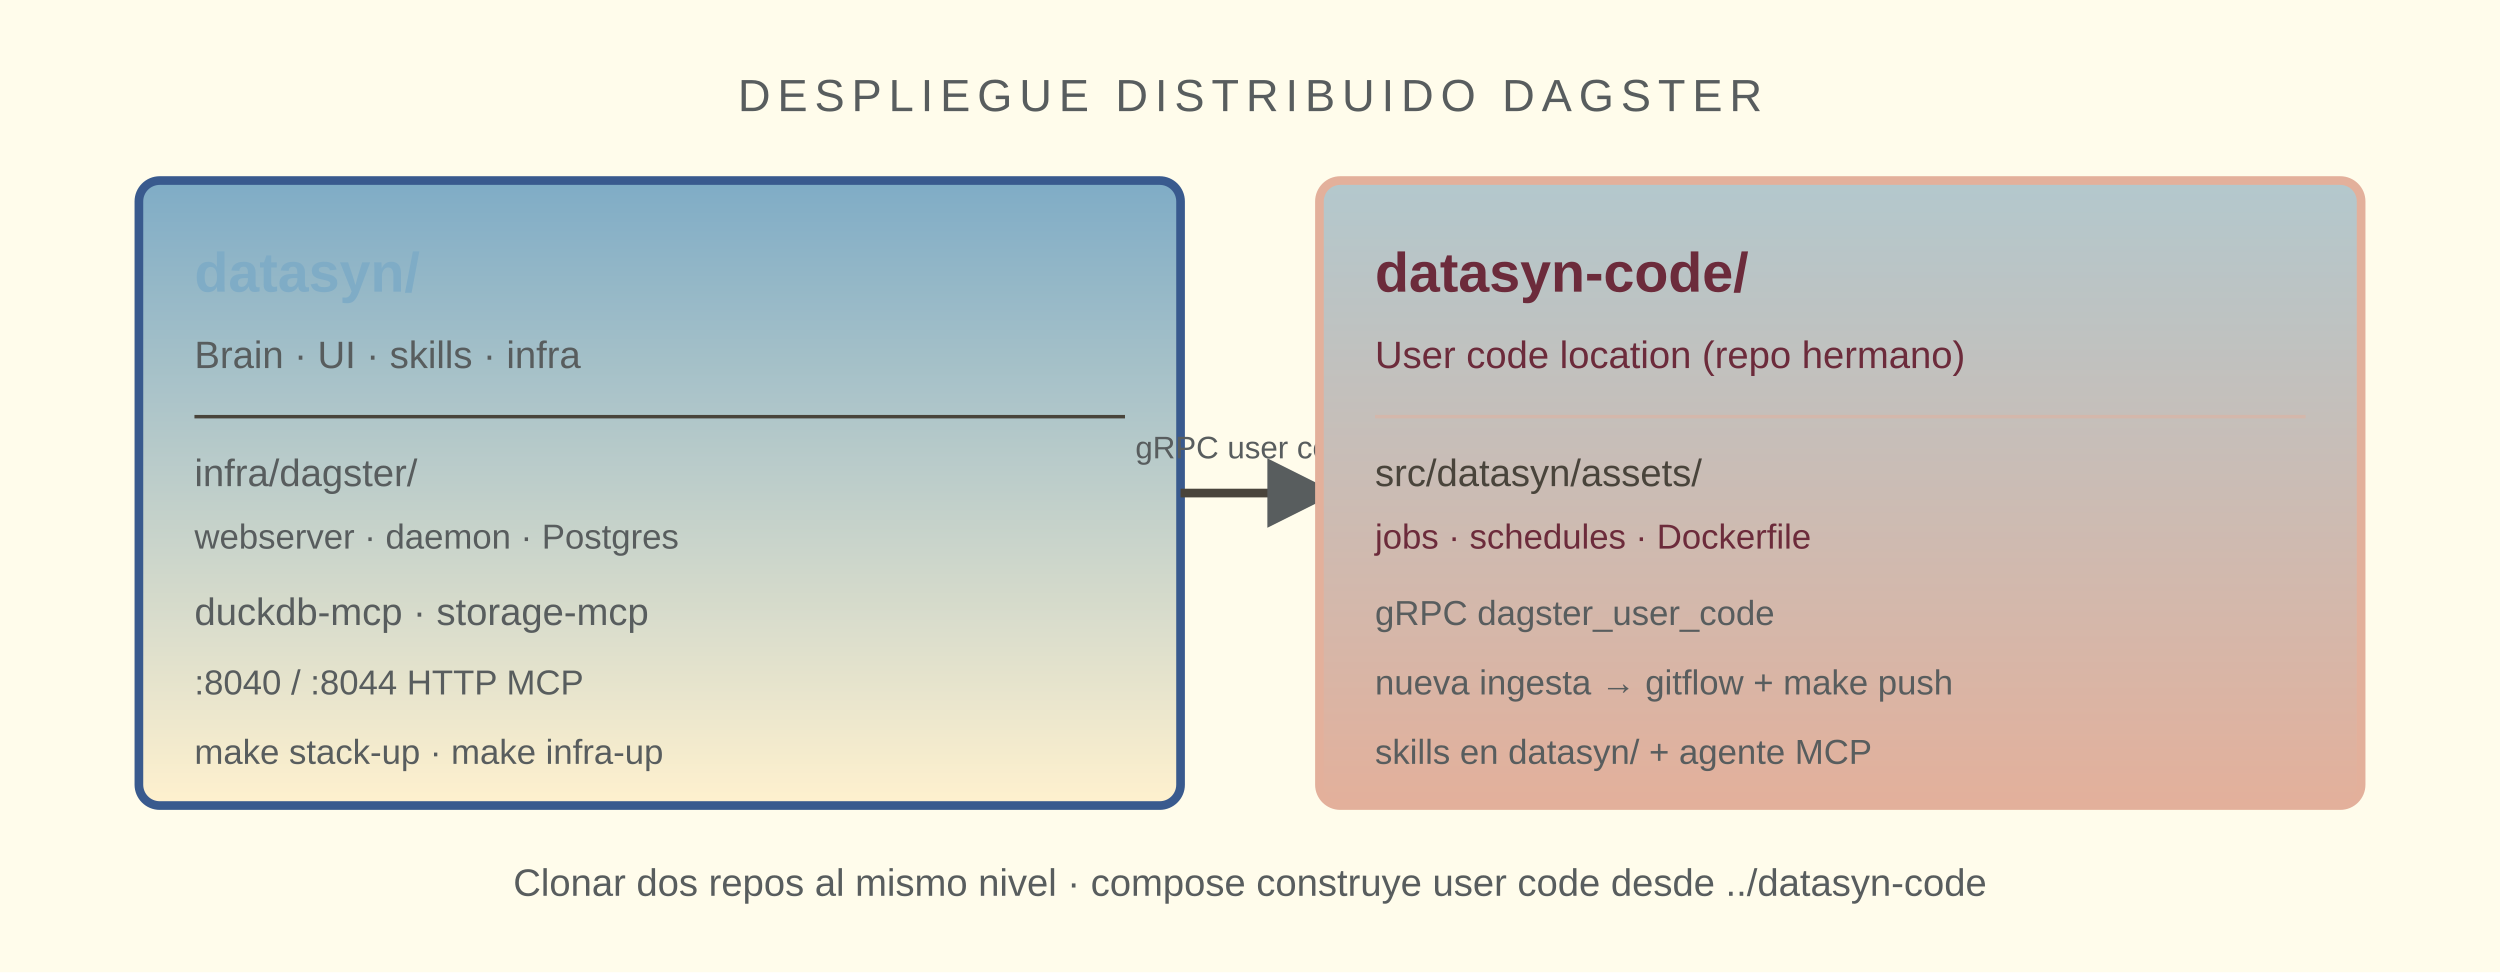
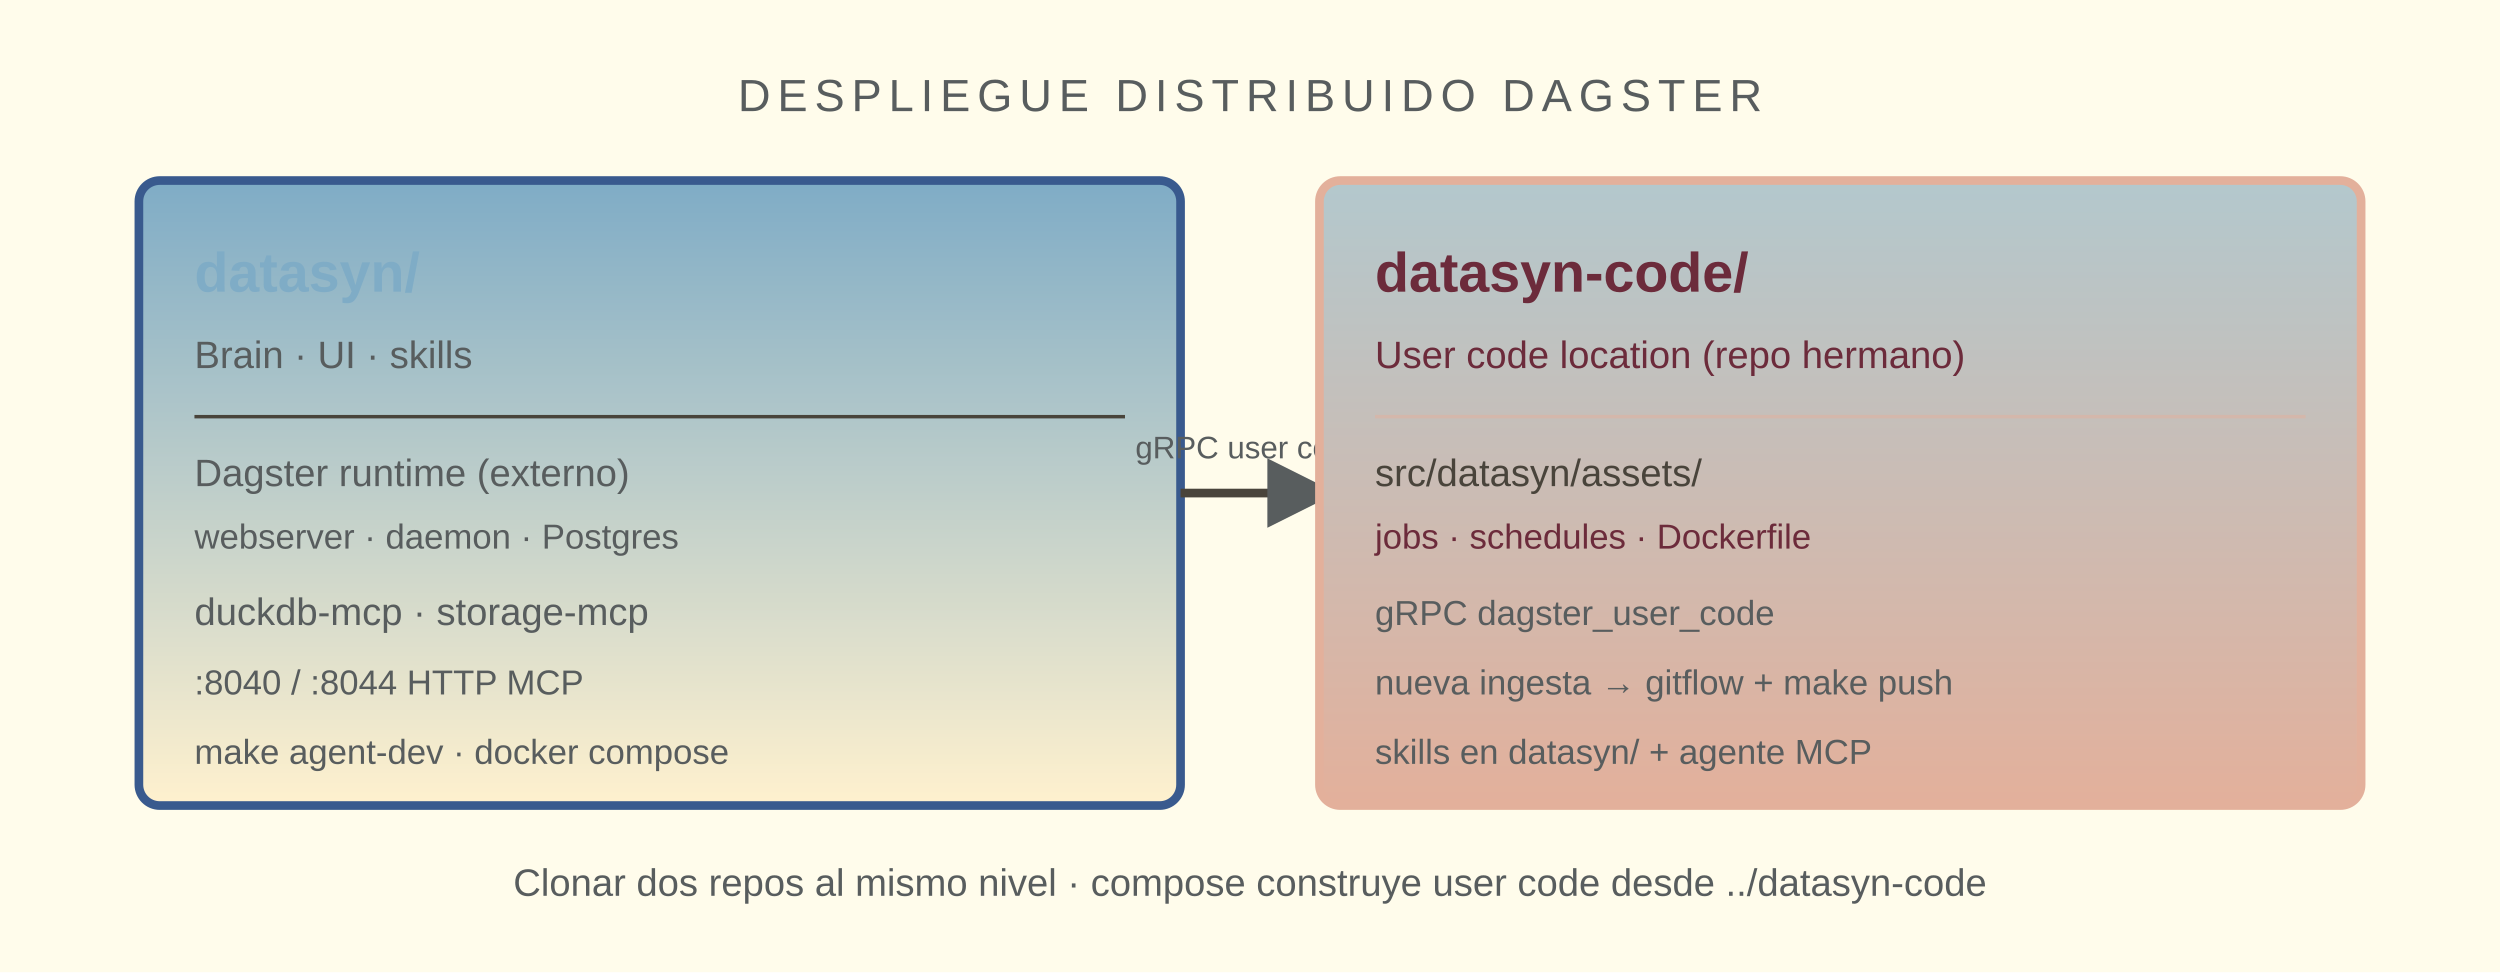
<svg xmlns="http://www.w3.org/2000/svg" style="background-color:#fffceb" width="720" height="280" viewBox="0 0 720 280" role="img" aria-label="Layout distribuido dos repos">
  <defs>
    <linearGradient id="platform" x1="0" y1="0" x2="0" y2="1">
      <stop offset="0%" stop-color="#7facc6" />
      <stop offset="100%" stop-color="#fff1ce" />
    </linearGradient>
    <linearGradient id="code" x1="0" y1="0" x2="0" y2="1">
      <stop offset="0%" stop-color="#b3c8cd" />
      <stop offset="100%" stop-color="#e3b09b" />
    </linearGradient>
    <marker id="arrow" markerWidth="8" markerHeight="8" refX="6" refY="4" orient="auto">
      <path d="M0,0 L8,4 L0,8 Z" fill="#585d5e" />
    </marker>
  </defs>
  <rect width="100%" height="100%" fill="#fffceb" />
  <text x="360" y="32" text-anchor="middle" font-family="Arial,sans-serif" font-size="13" fill="#585d5e" letter-spacing="2">DESPLIEGUE DISTRIBUIDO DAGSTER</text>
  <g transform="translate(40,52)">
    <rect width="300" height="180" rx="6" fill="url(#platform)" stroke="#395a8e" stroke-width="2.5" />
    <text x="16" y="32" font-family="Arial,sans-serif" font-size="16" font-weight="bold" fill="#7facc6">datasyn/</text>
-     <text x="16" y="54" font-family="Arial,sans-serif" font-size="11" fill="#585d5e">Brain · UI · skills · infra</text>
+     <text x="16" y="54" font-family="Arial,sans-serif" font-size="11" fill="#585d5e">Brain · UI · skills</text>
    <line x1="16" y1="68" x2="284" y2="68" stroke="#49443b" />
-     <text x="16" y="88" font-family="Arial,sans-serif" font-size="11" fill="#585d5e">infra/dagster/</text>
+     <text x="16" y="88" font-family="Arial,sans-serif" font-size="11" fill="#585d5e">Dagster runtime (externo)</text>
    <text x="16" y="106" font-family="Arial,sans-serif" font-size="10" fill="#585d5e">webserver · daemon · Postgres</text>
    <text x="16" y="128" font-family="Arial,sans-serif" font-size="11" fill="#585d5e">duckdb-mcp · storage-mcp</text>
    <text x="16" y="148" font-family="Arial,sans-serif" font-size="10" fill="#585d5e">:8040 / :8044 HTTP MCP</text>
-     <text x="16" y="168" font-family="Arial,sans-serif" font-size="10" fill="#585d5e">make stack-up · make infra-up</text>
+     <text x="16" y="168" font-family="Arial,sans-serif" font-size="10" fill="#585d5e">make agent-dev · docker compose</text>
  </g>
  <line x1="340" y1="142" x2="380" y2="142" stroke="#49443b" stroke-width="2.5" marker-end="url(#arrow)" />
  <text x="360" y="132" text-anchor="middle" font-family="Arial,sans-serif" font-size="9" fill="#585d5e">gRPC user code</text>
  <g transform="translate(380,52)">
    <rect width="300" height="180" rx="6" fill="url(#code)" stroke="#e3b09b" stroke-width="2.5" />
    <text x="16" y="32" font-family="Arial,sans-serif" font-size="16" font-weight="bold" fill="#6c2b3b">datasyn-code/</text>
    <text x="16" y="54" font-family="Arial,sans-serif" font-size="11" fill="#6c2b3b">User code location (repo hermano)</text>
    <line x1="16" y1="68" x2="284" y2="68" stroke="#e3b09b" opacity="0.5" />
    <text x="16" y="88" font-family="Arial,sans-serif" font-size="11" fill="#49443b">src/datasyn/assets/</text>
    <text x="16" y="106" font-family="Arial,sans-serif" font-size="10" fill="#6c2b3b">jobs · schedules · Dockerfile</text>
    <text x="16" y="128" font-family="Arial,sans-serif" font-size="10" fill="#585d5e">gRPC dagster_user_code</text>
    <text x="16" y="148" font-family="Arial,sans-serif" font-size="10" fill="#585d5e">nueva ingesta → gitflow + make push</text>
    <text x="16" y="168" font-family="Arial,sans-serif" font-size="10" fill="#585d5e">skills en datasyn/ + agente MCP</text>
  </g>
  <text x="360" y="258" text-anchor="middle" font-family="Arial,sans-serif" font-size="11" fill="#585d5e">Clonar dos repos al mismo nivel · compose construye user code desde ../datasyn-code</text>
</svg>
